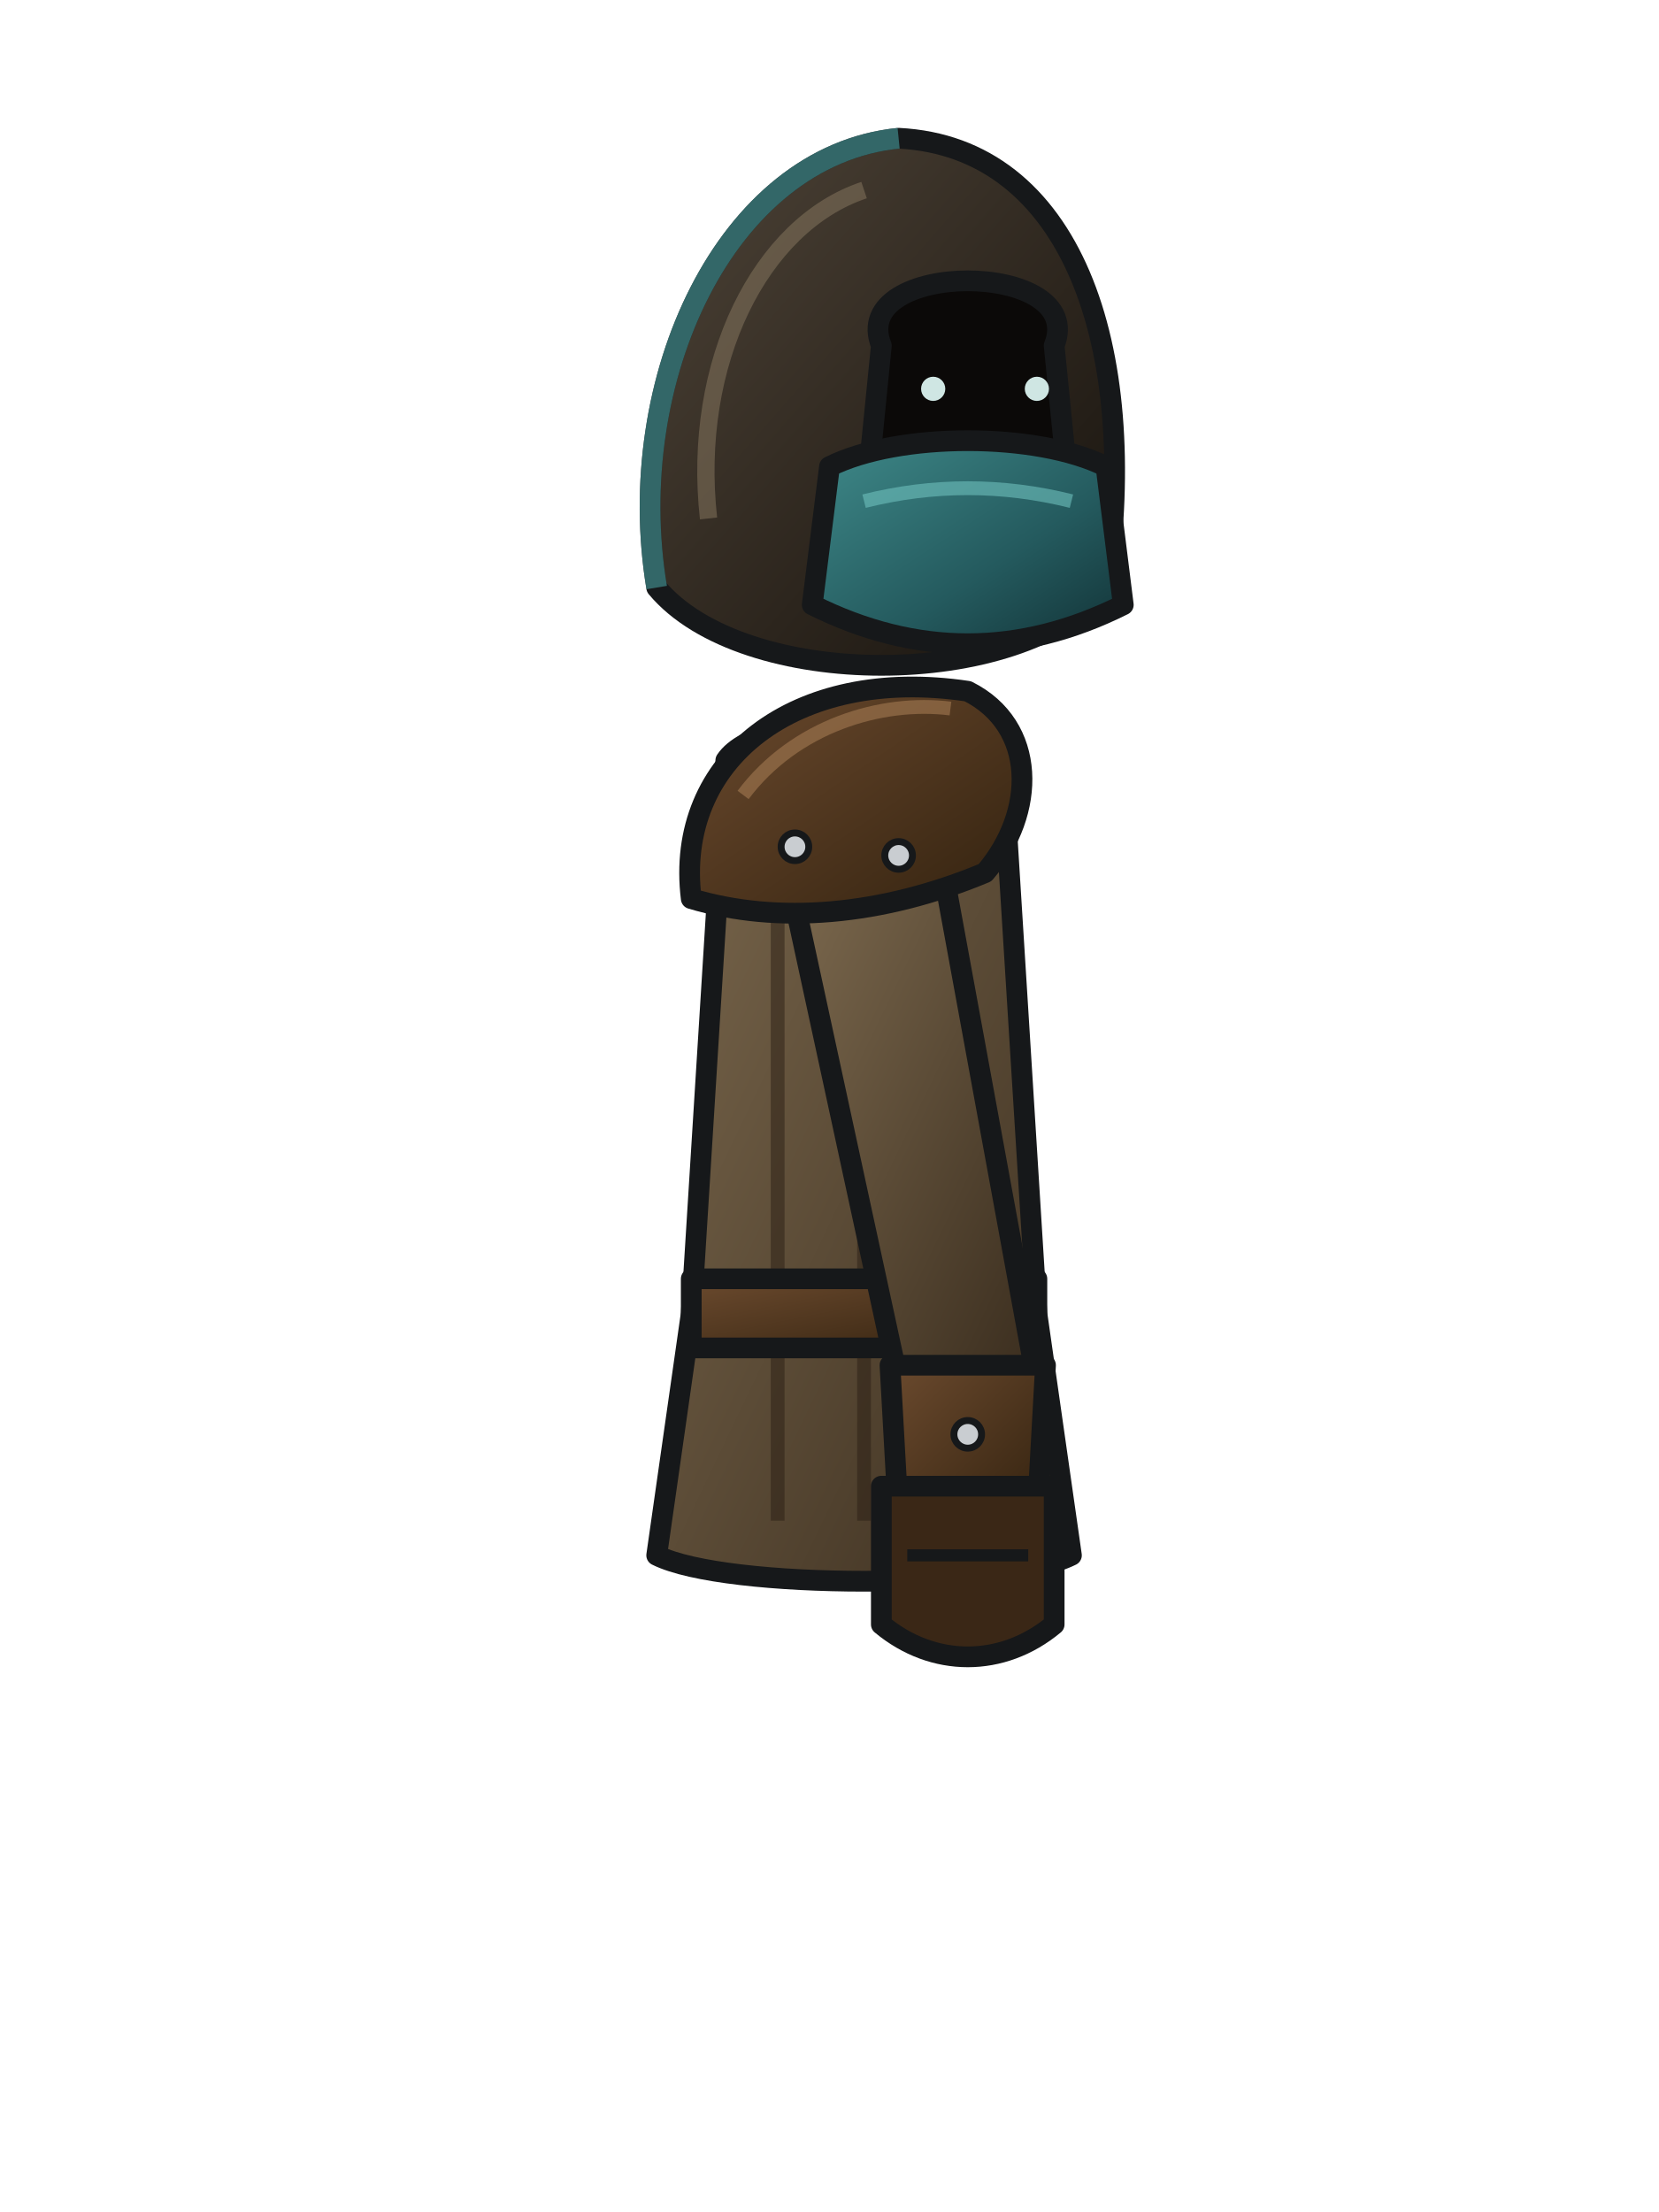
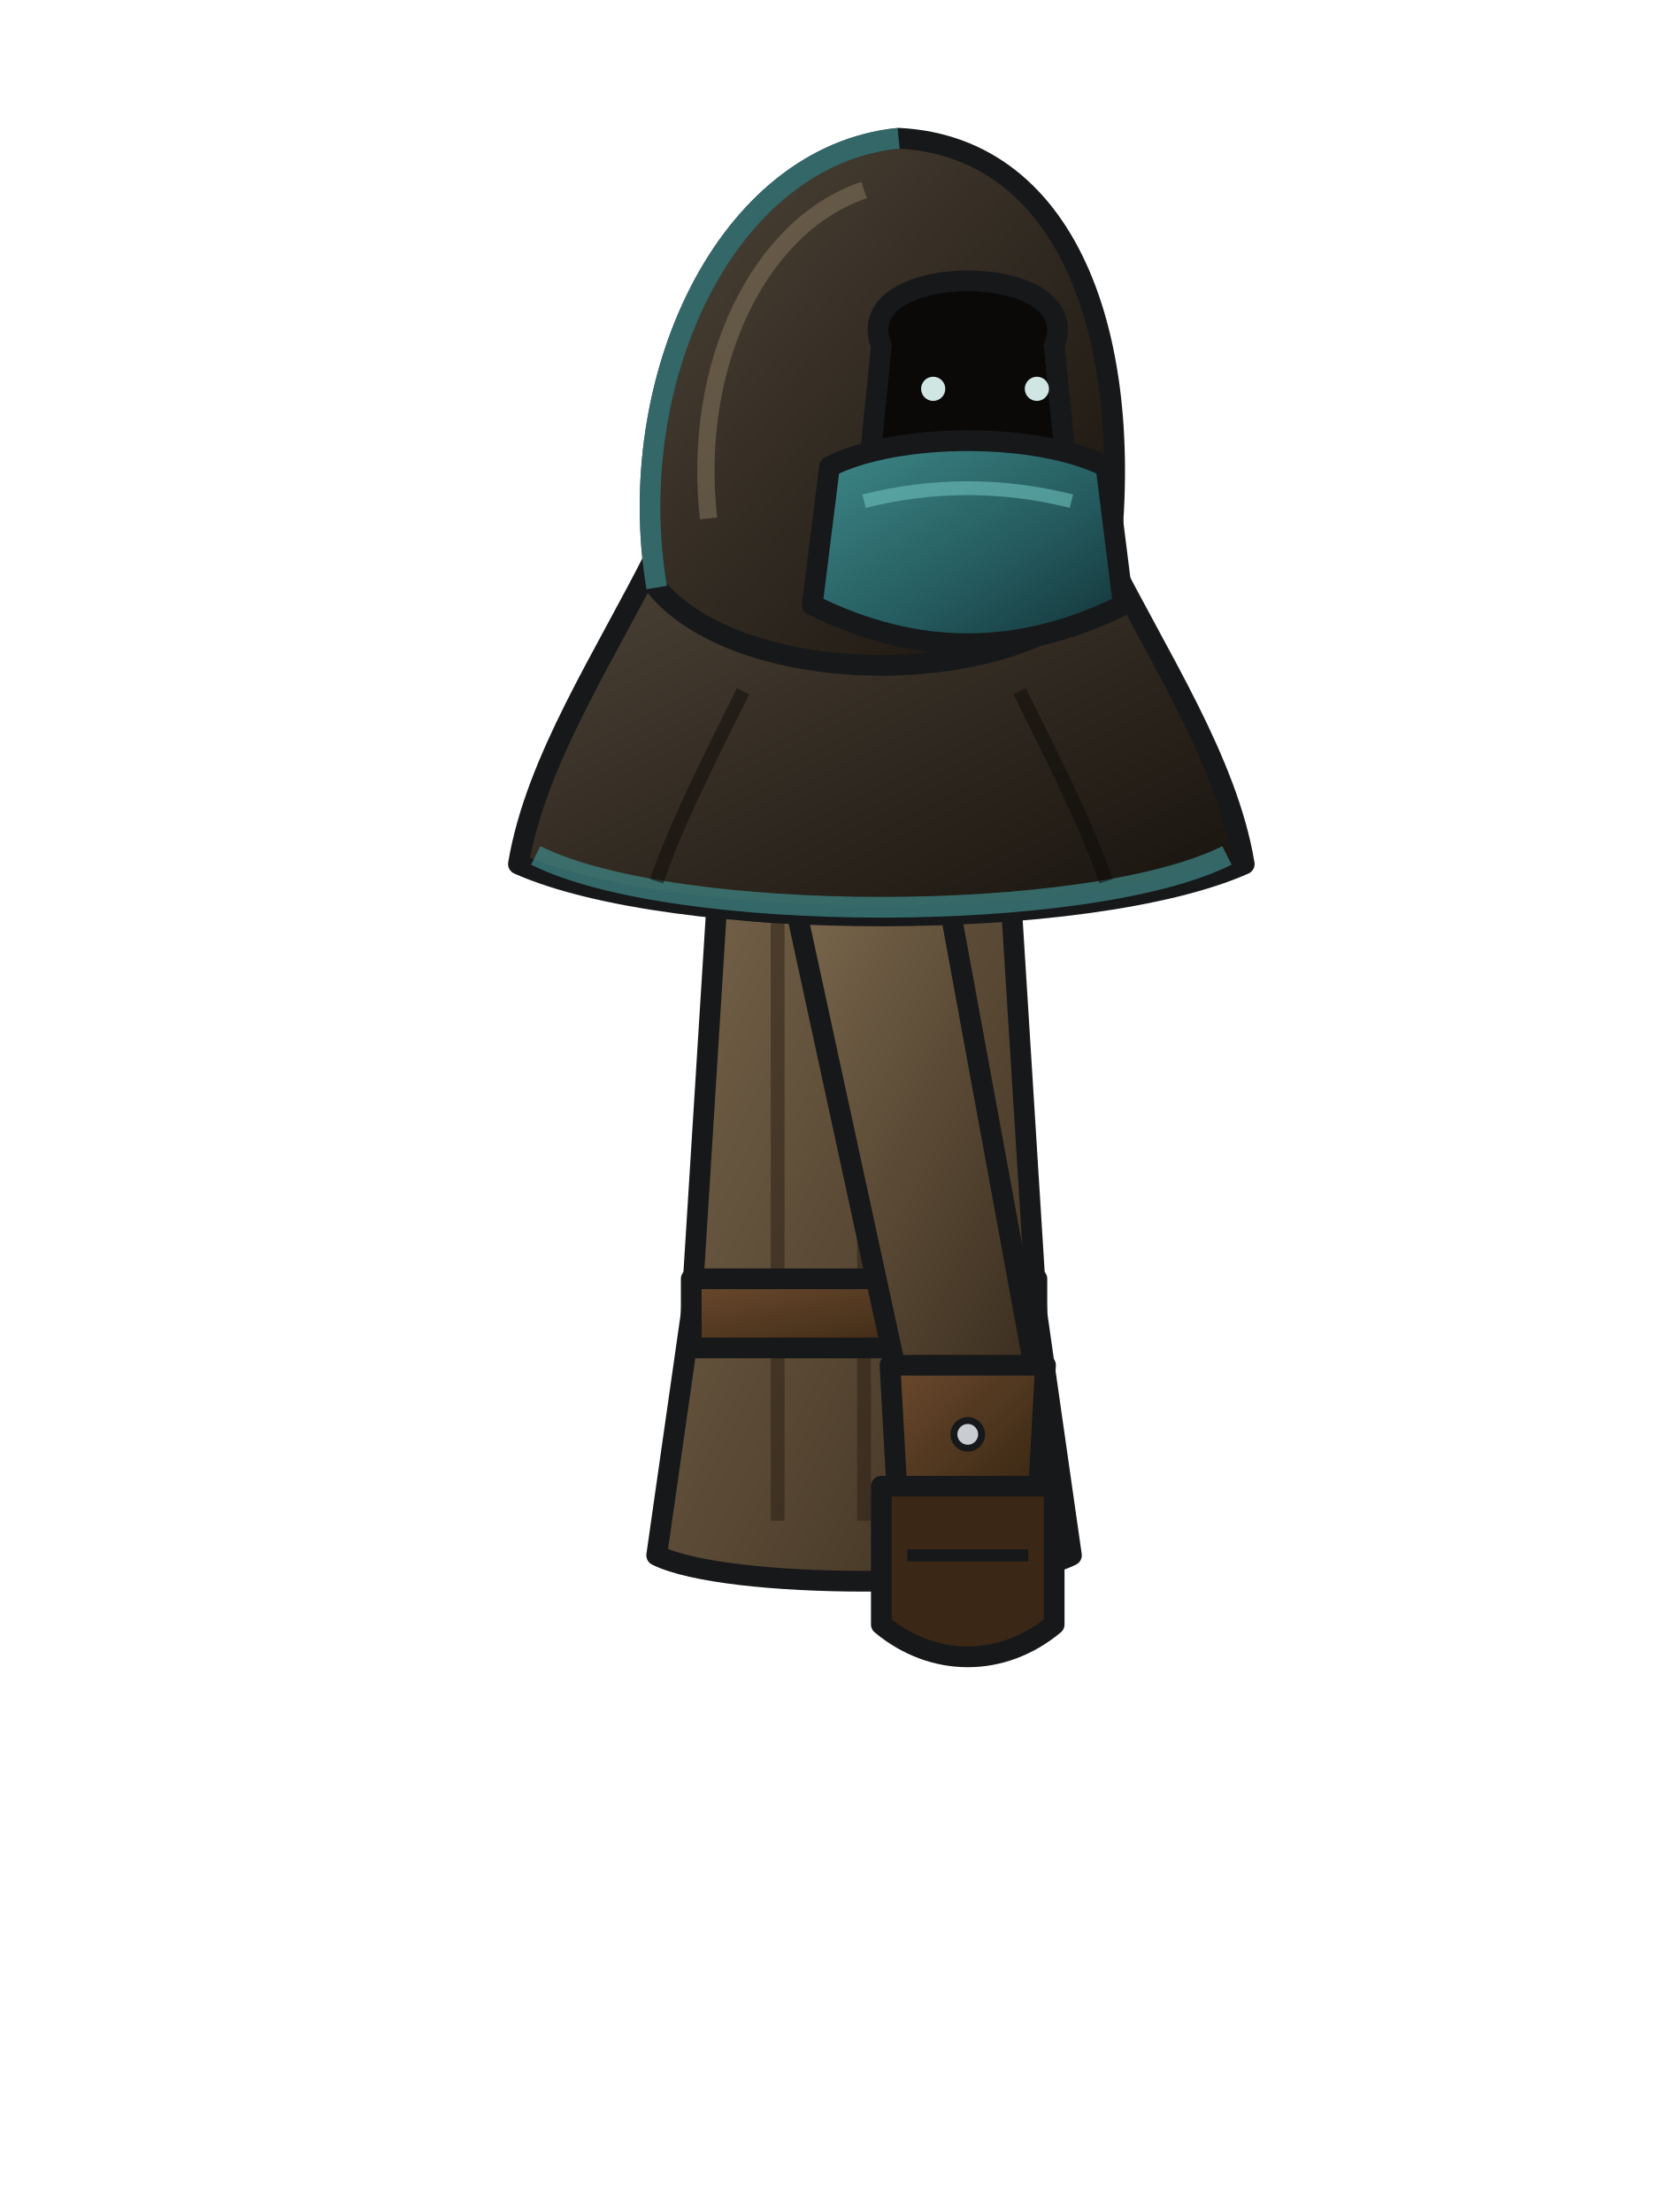
<svg xmlns="http://www.w3.org/2000/svg" viewBox="0 0 96 128" width="96" height="128">
  <defs>
    <linearGradient id="steel" x1="0" y1="0" x2="1" y2="1">
      <stop offset="0" stop-color="#c3c7cb" />
      <stop offset="0.45" stop-color="#7f8489" />
      <stop offset="1" stop-color="#3a3e42" />
    </linearGradient>
    <linearGradient id="steelD" x1="0" y1="0" x2="1" y2="1">
      <stop offset="0" stop-color="#8d9297" />
      <stop offset="1" stop-color="#2b2e32" />
    </linearGradient>
    <linearGradient id="helmG" x1="0" y1="0" x2="1" y2="0.6">
      <stop offset="0" stop-color="#d2d6d9" />
      <stop offset="0.5" stop-color="#868b90" />
      <stop offset="1" stop-color="#34373b" />
    </linearGradient>
    <linearGradient id="capeG" x1="0" y1="0" x2="0.4" y2="1">
      <stop offset="0" stop-color="#8e1f1c" />
      <stop offset="0.6" stop-color="#651414" />
      <stop offset="1" stop-color="#3a0b0c" />
    </linearGradient>
    <linearGradient id="furG" x1="0" y1="0" x2="1" y2="1">
      <stop offset="0" stop-color="#806b53" />
      <stop offset="1" stop-color="#3b2f24" />
    </linearGradient>
    <linearGradient id="leatherG" x1="0" y1="0" x2="1" y2="1">
      <stop offset="0" stop-color="#6b4a2e" />
      <stop offset="1" stop-color="#33220f" />
    </linearGradient>
    <linearGradient id="quiltG" x1="0" y1="0" x2="1" y2="1">
      <stop offset="0" stop-color="#7d6a4f" />
      <stop offset="1" stop-color="#3a2d1e" />
    </linearGradient>
    <linearGradient id="hoodG" x1="0" y1="0" x2="1" y2="1">
      <stop offset="0" stop-color="#4e4438" />
      <stop offset="0.6" stop-color="#2c251d" />
      <stop offset="1" stop-color="#16120d" />
    </linearGradient>
    <linearGradient id="scarfG" x1="0" y1="0" x2="1" y2="1">
      <stop offset="0" stop-color="#3f8a8a" />
      <stop offset="0.6" stop-color="#245a5e" />
      <stop offset="1" stop-color="#123236" />
    </linearGradient>
    <linearGradient id="trouserG" x1="0" y1="0" x2="1" y2="0">
      <stop offset="0" stop-color="#4a3f34" />
      <stop offset="1" stop-color="#231c15" />
    </linearGradient>
    <linearGradient id="robeG" x1="0" y1="0" x2="1" y2="1">
      <stop offset="0" stop-color="#4f3e80" />
      <stop offset="0.55" stop-color="#2e2350" />
      <stop offset="1" stop-color="#150f28" />
    </linearGradient>
    <linearGradient id="robeD" x1="0" y1="0" x2="1" y2="1">
      <stop offset="0" stop-color="#352a5c" />
      <stop offset="1" stop-color="#110c22" />
    </linearGradient>
    <linearGradient id="hatG" x1="0" y1="0" x2="1" y2="1">
      <stop offset="0" stop-color="#5a4d42" />
      <stop offset="0.6" stop-color="#2e251e" />
      <stop offset="1" stop-color="#15110d" />
    </linearGradient>
    <linearGradient id="skinG" x1="0" y1="0" x2="1" y2="1">
      <stop offset="0" stop-color="#e2cfb0" />
      <stop offset="1" stop-color="#9c8466" />
    </linearGradient>
    <pattern id="mail" width="3" height="3" patternUnits="userSpaceOnUse">
      <rect width="3" height="3" fill="#3d4145" />
      <circle cx="1.5" cy="1.5" r="0.9" fill="#80858a" />
    </pattern>
  </defs>
  <g stroke="#16181a" stroke-width="1.2" stroke-linejoin="round">
    <path d="M42 44 C44 41 56 41 58 44 L60 76 L62 90 C58 92 42 92 38 90 L40 76 Z" fill="url(#quiltG)" />
    <path d="M45 46 L45 88" stroke="#2a1f14" stroke-width="0.8" stroke-opacity="0.5" fill="none" />
    <path d="M50 46 L50 88" stroke="#2a1f14" stroke-width="0.8" stroke-opacity="0.5" fill="none" />
    <path d="M55 46 L55 88" stroke="#2a1f14" stroke-width="0.8" stroke-opacity="0.5" fill="none" />
    <path d="M43 47 C46 44 50 44 52 44.5" stroke="#c2a882" stroke-width="0.9" stroke-opacity="0.5" fill="none" />
    <path d="M40 74 L60 74 L60 78 L40 78 Z" fill="url(#leatherG)" />
    <path d="M43 46 L47 45 L58 70 L54 72 Z" fill="url(#leatherG)" stroke-width="0.9" />
    <path d="M45.5 50 L54.5 50 L60 80 L52 80 Z" fill="url(#quiltG)" />
    <path d="M51.5 79 L60.5 79 L60 88 L52 88 Z" fill="url(#leatherG)" />
    <circle cx="56" cy="83" r="0.8" fill="#c9cdd1" stroke-width="0.4" />
    <path d="M51 86 L61 86 L61 94 C58 96.5 54 96.5 51 94 Z" fill="#3a2716" />
    <path d="M52.5 90 L59.5 90" stroke="#16181a" stroke-width="0.7" stroke-opacity="1" fill="none" />
    <path d="M40 52 C39 44 46 38.5 56 40 C60 42 60 47 57 50.5 C51 53 45 53.5 40 52 Z" fill="url(#leatherG)" />
    <path d="M43 46 C46 42 51 40.5 55 41" stroke="#a37a52" stroke-width="0.8" stroke-opacity="0.6" fill="none" />
    <circle cx="46" cy="49" r="0.8" fill="#c9cdd1" stroke-width="0.4" />
    <circle cx="52" cy="49.5" r="0.8" fill="#c9cdd1" stroke-width="0.4" />
+     <path d="M38 32 C35 38 31 44 30 50 C39 54 63 54 72 50 C71 44 67 38 64 32 Z" fill="url(#hoodG)" />
+     <path d="M31 49.5 C39 53.5 63 53.5 71 49.5" stroke="#3f8a8a" stroke-width="1.2" stroke-opacity="0.7" fill="none" />
+     <path d="M43 40 C41 44 39 48 38 51 M59 40 C61 44 63 48 64 51" stroke="#0d0a07" stroke-width="0.8" stroke-opacity="0.5" fill="none" />
    <path d="M38 34 C36 22 42 9 52 8 C62 8.5 66 20 64 34 C59 40 43 40 38 34 Z" fill="url(#hoodG)" />
    <path d="M41 30 C40 21 44 13 50 11" stroke="#8a7a62" stroke-width="1" stroke-opacity="0.5" fill="none" />
    <path d="M51 20 C49 15 63 15 61 20 L62 30 C58 32 54 32 50 30 Z" fill="#0b0908" />
    <circle cx="54" cy="22.5" r="0.7" fill="#cfe6e3" stroke="none" />
    <circle cx="60" cy="22.5" r="0.7" fill="#cfe6e3" stroke="none" />
    <path d="M48 27 C52 25 60 25 64 27 L65 35 C59 38 53 38 47 35 Z" fill="url(#scarfG)" />
    <path d="M50 29 C54 28 58 28 62 29" stroke="#6fc0bc" stroke-width="0.8" stroke-opacity="0.6" fill="none" />
    <path d="M38 34 C36 22 42 9 52 8" stroke="#3f8a8a" stroke-width="1.2" stroke-opacity="0.7" fill="none" />
  </g>
</svg>
